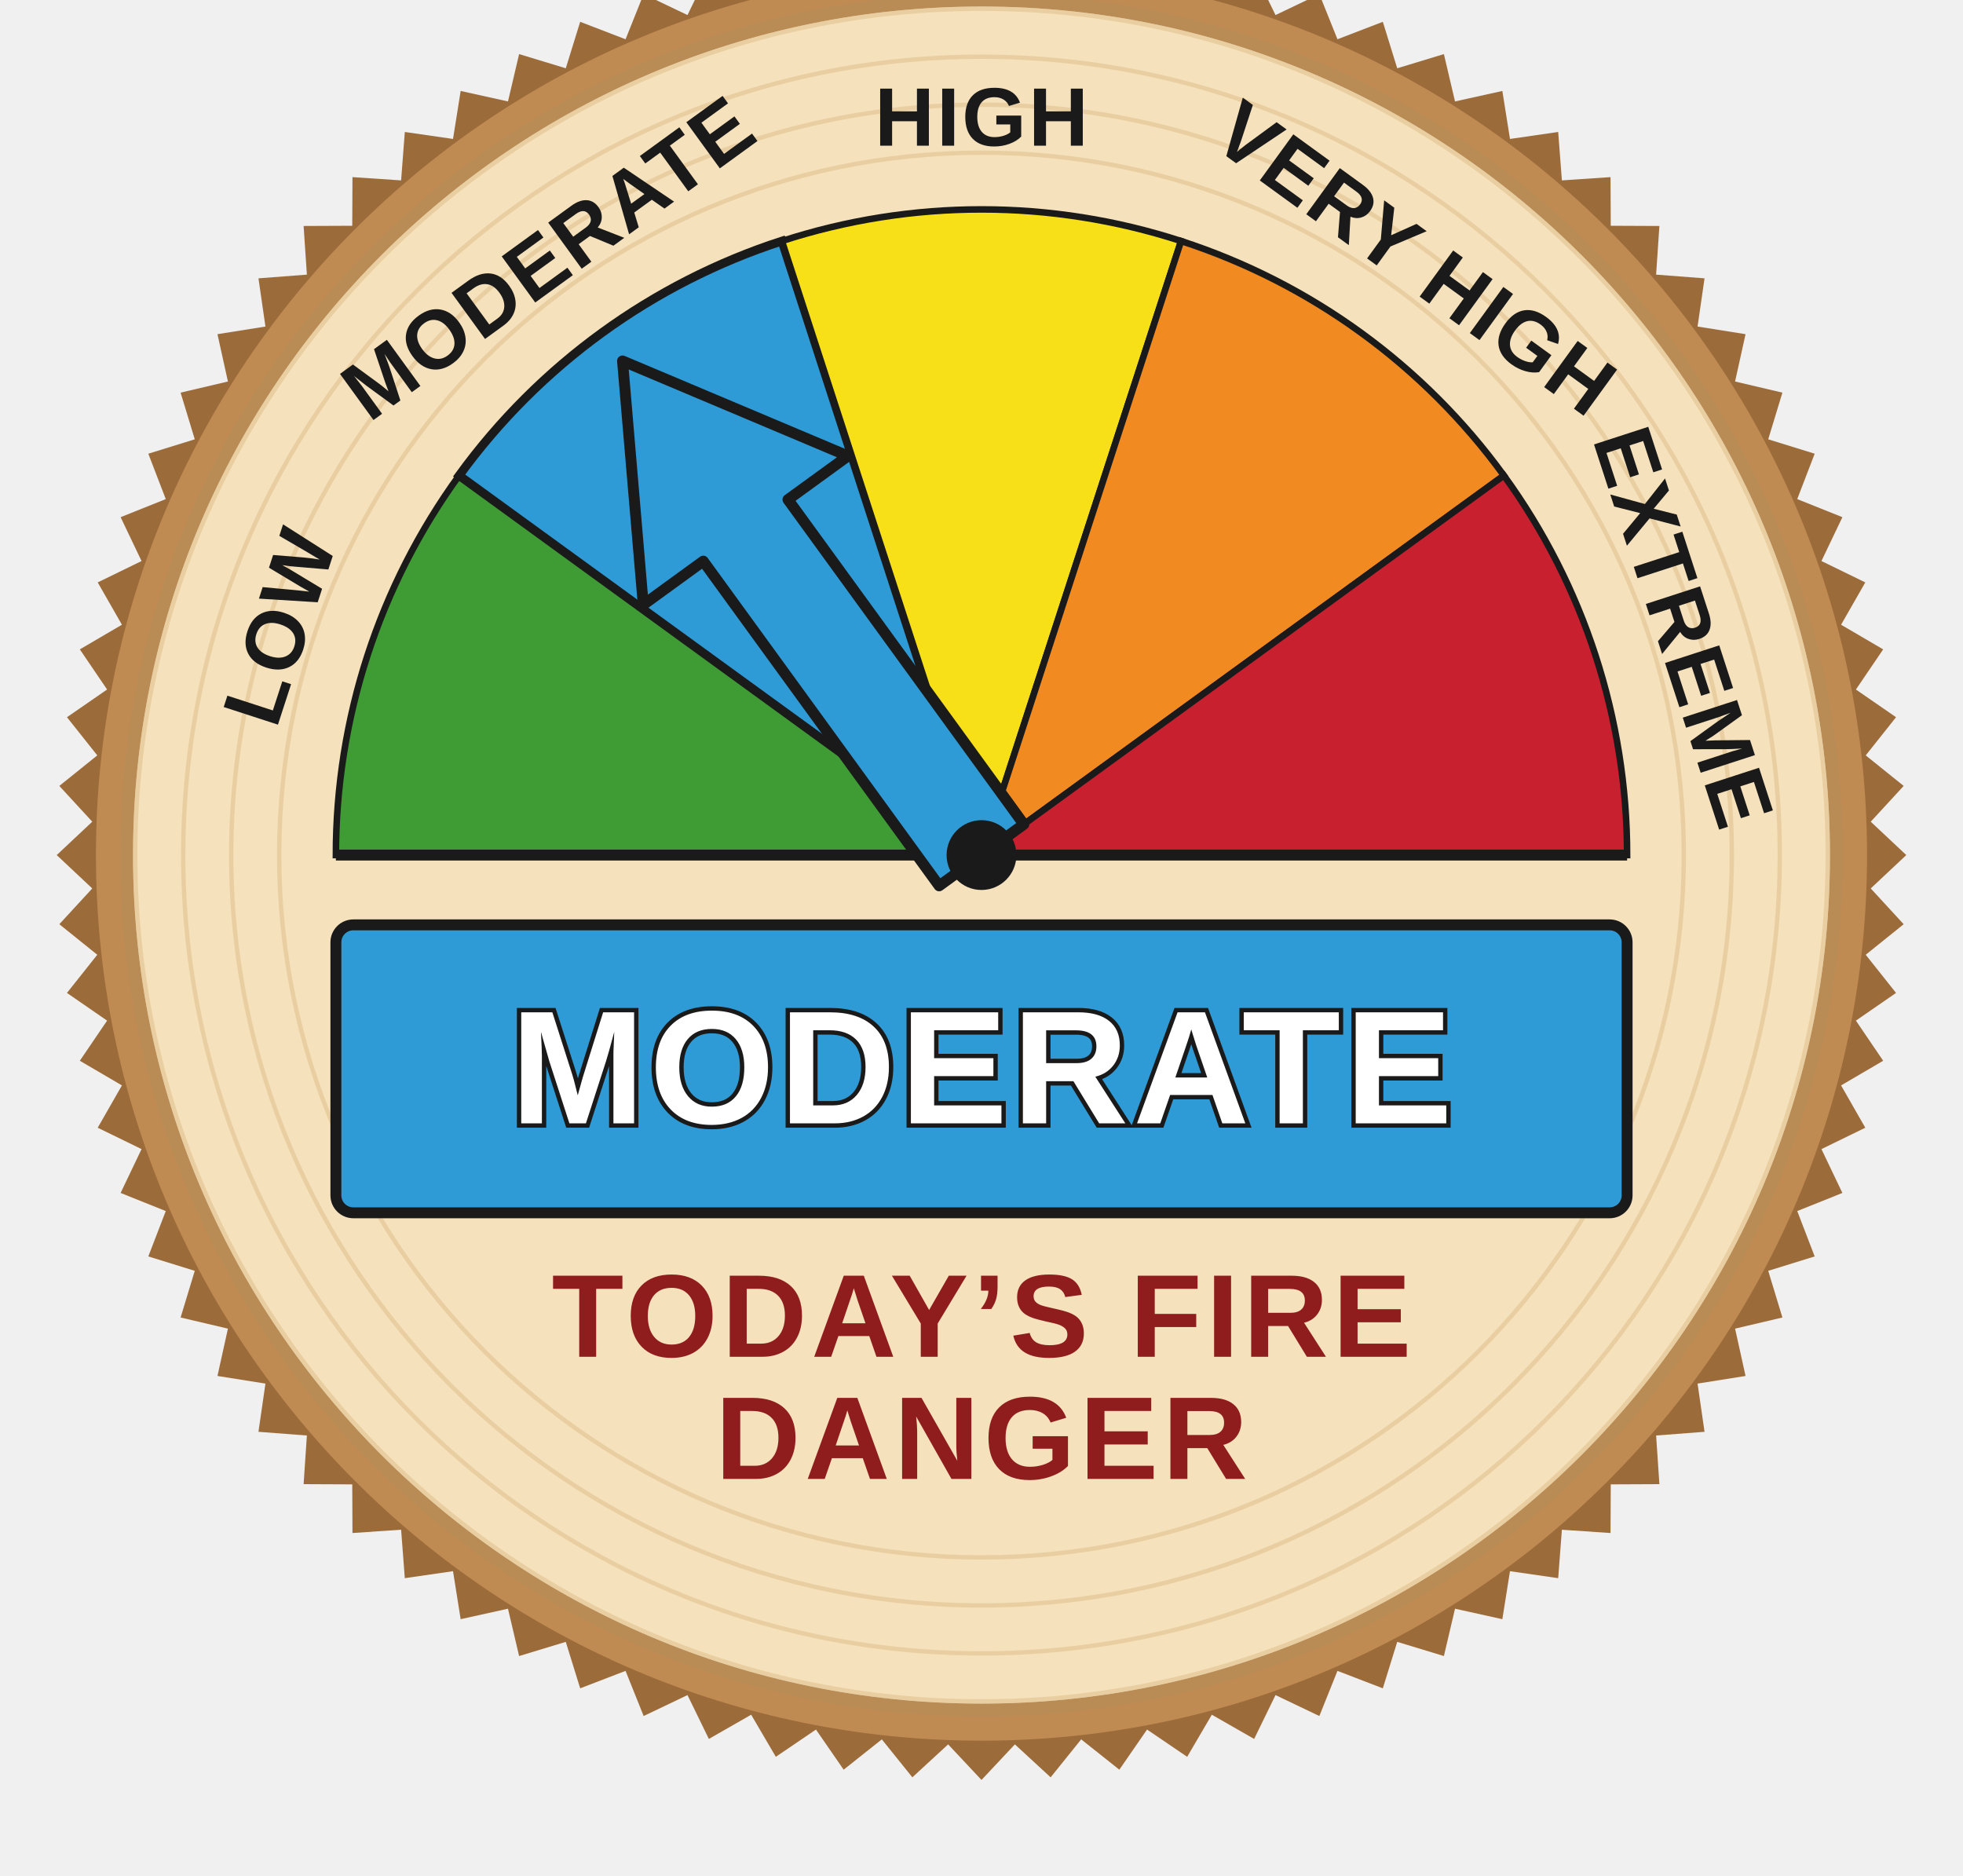
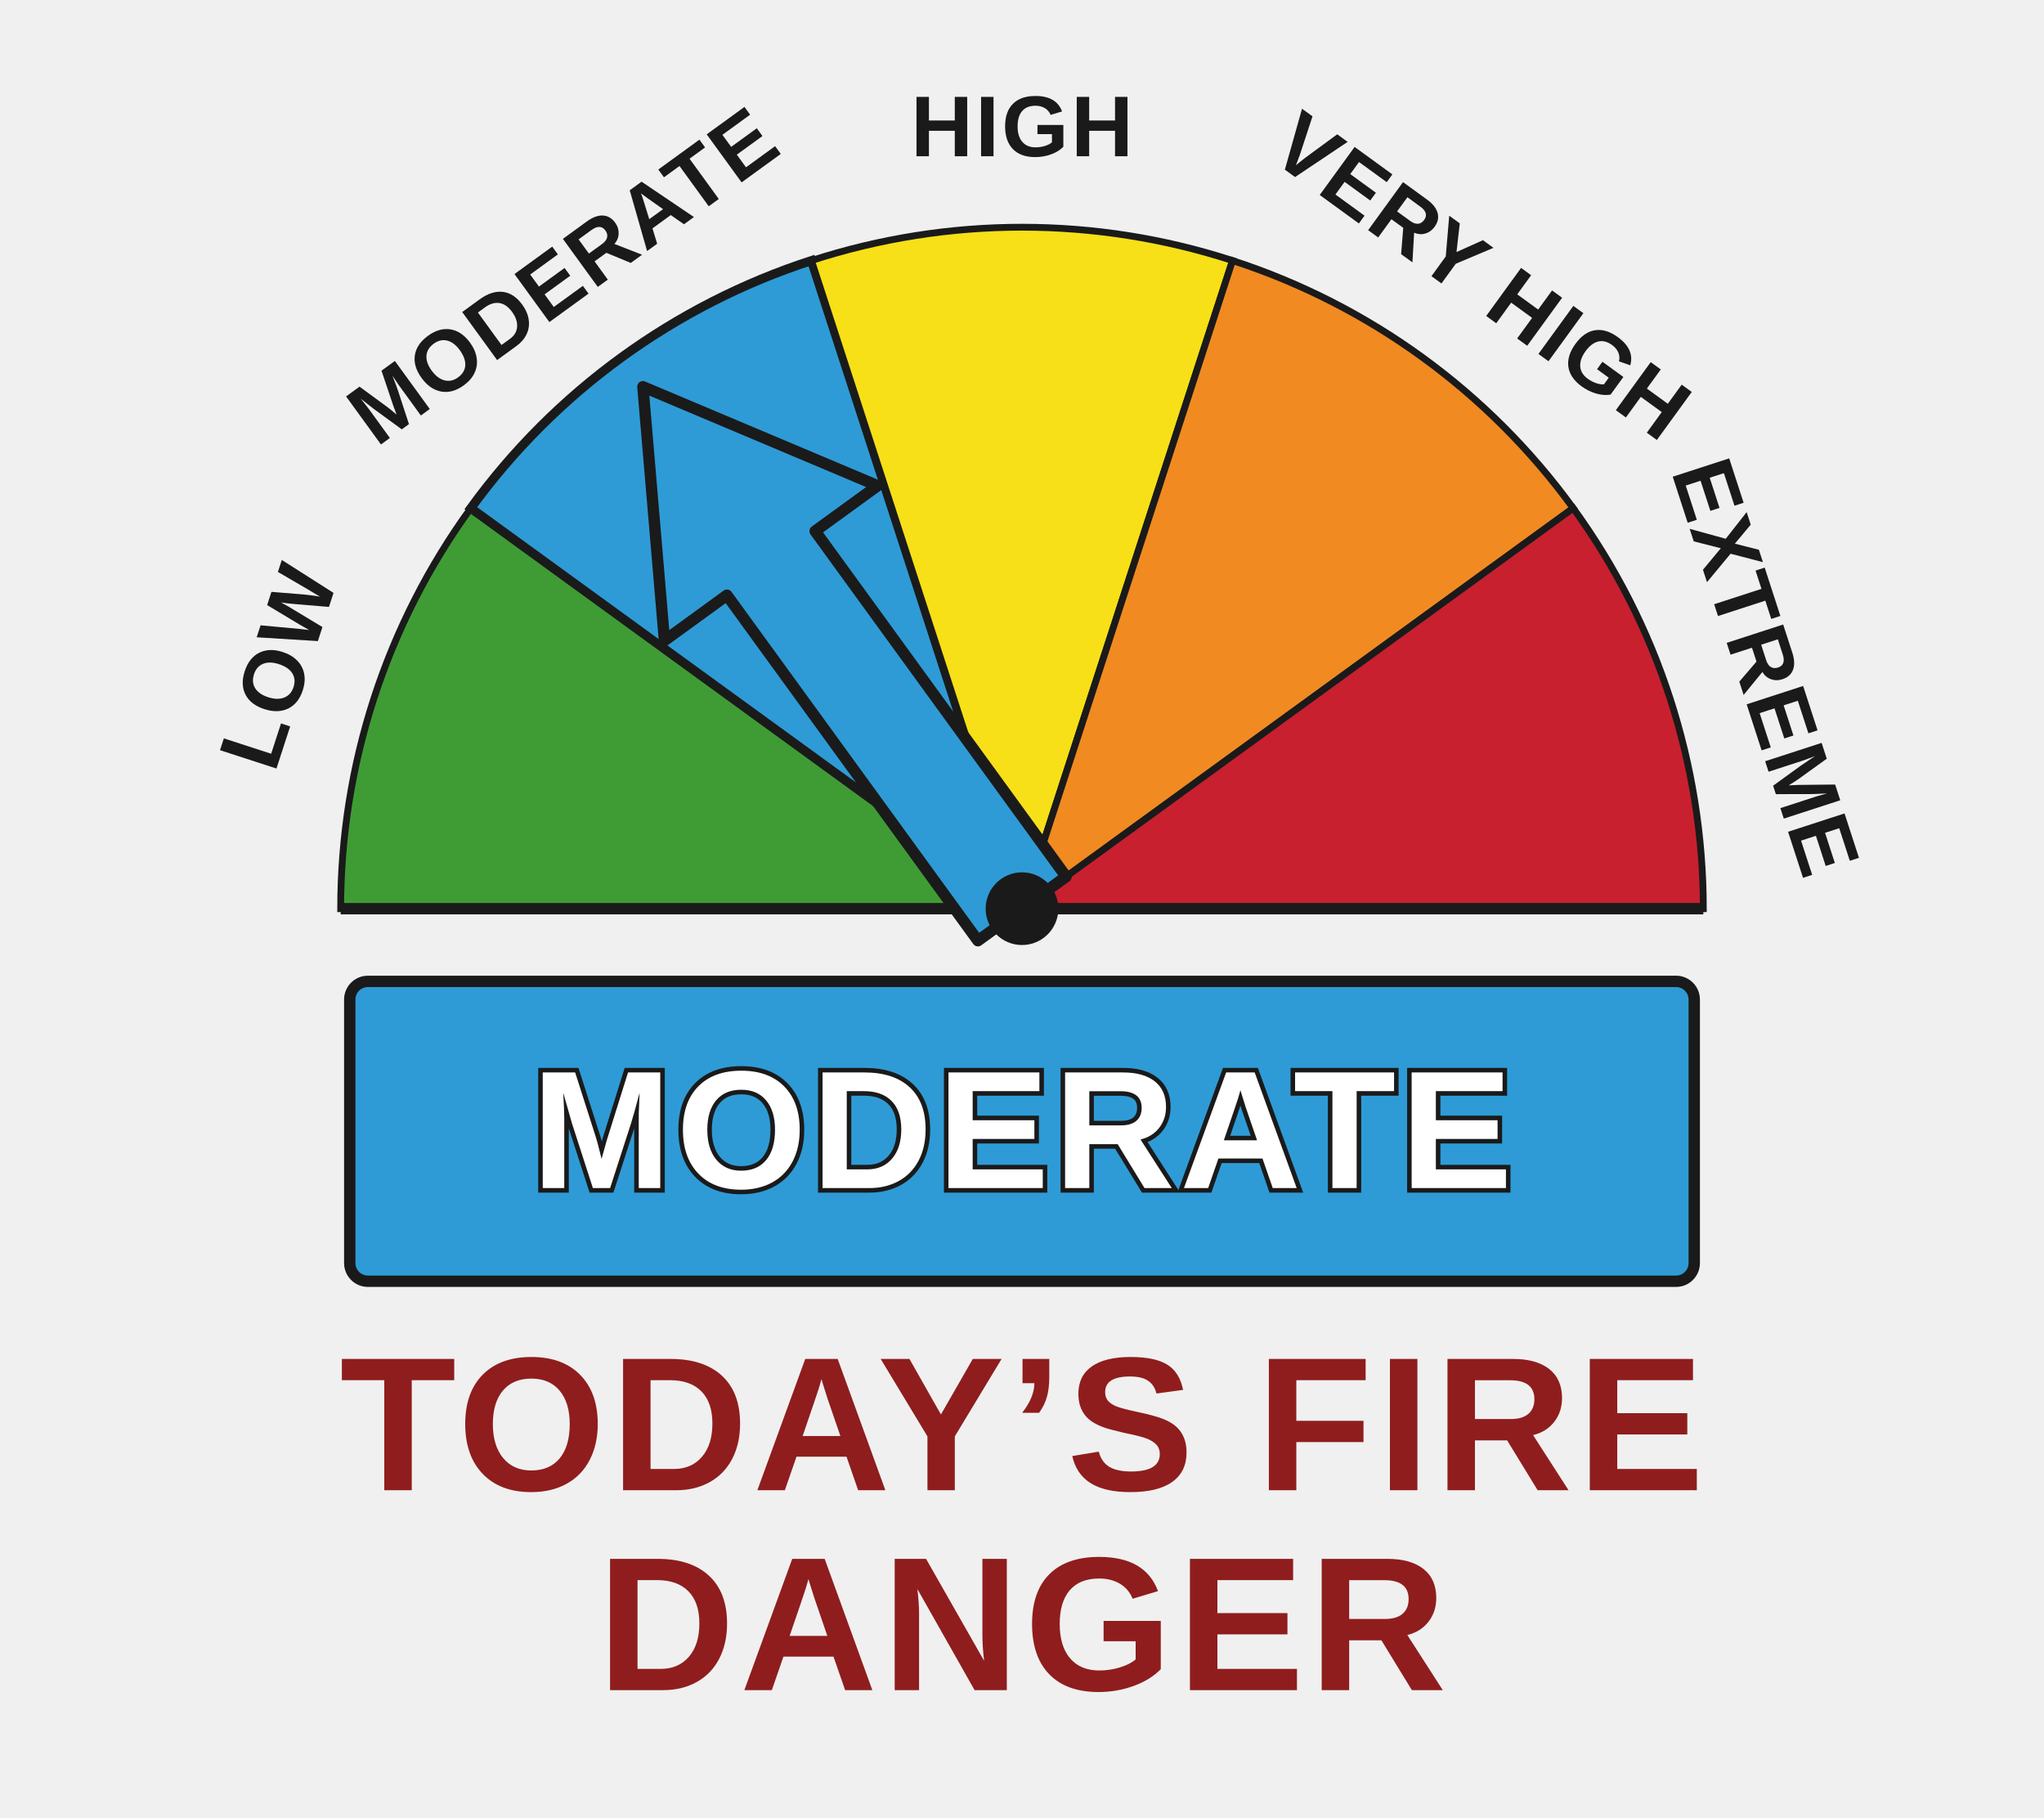
- <svg xmlns="http://www.w3.org/2000/svg" viewBox="0 0 900 860" width="900" height="860" role="img" aria-labelledby="t-moderate">
-   <polygon points="874.0,392.0 857.7,407.3 872.8,423.7 855.4,437.7 869.3,455.2 850.9,467.9 863.4,486.3 844.1,497.6 855.2,517.0 835.1,526.8 844.7,546.9 824.0,555.2 832.0,576.0 810.7,582.6 817.2,604.0 795.5,609.1 800.3,630.8 778.3,634.3 781.5,656.4 759.3,658.1 760.8,680.4 738.5,680.5 738.4,702.8 716.1,701.3 714.4,723.5 692.3,720.3 688.8,742.3 667.1,737.5 662.0,759.2 640.6,752.7 634.0,774.0 613.2,766.0 604.9,786.7 584.8,777.1 575.0,797.2 555.6,786.1 544.3,805.4 525.9,792.9 513.2,811.3 495.7,797.4 481.7,814.8 465.3,799.7 450.0,816.0 434.7,799.7 418.3,814.8 404.3,797.4 386.8,811.3 374.1,792.9 355.7,805.4 344.4,786.1 325.0,797.2 315.2,777.1 295.1,786.7 286.8,766.0 266.0,774.0 259.4,752.7 238.0,759.2 232.9,737.5 211.2,742.3 207.7,720.3 185.6,723.5 183.9,701.3 161.6,702.8 161.5,680.5 139.2,680.4 140.7,658.1 118.5,656.4 121.7,634.3 99.7,630.8 104.5,609.1 82.8,604.0 89.3,582.6 68.0,576.0 76.0,555.2 55.3,546.9 64.9,526.8 44.8,517.0 55.9,497.6 36.6,486.3 49.1,467.9 30.7,455.2 44.6,437.7 27.2,423.7 42.3,407.3 26.0,392.0 42.3,376.7 27.2,360.3 44.6,346.3 30.7,328.8 49.1,316.1 36.6,297.7 55.9,286.4 44.8,267.0 64.9,257.2 55.3,237.1 76.0,228.8 68.0,208.0 89.3,201.4 82.8,180.0 104.5,174.9 99.7,153.2 121.7,149.7 118.5,127.6 140.7,125.9 139.2,103.6 161.5,103.5 161.6,81.2 183.9,82.7 185.6,60.5 207.7,63.7 211.2,41.7 232.9,46.5 238.0,24.8 259.4,31.3 266.0,10.0 286.8,18.0 295.1,-2.7 315.2,6.9 325.0,-13.2 344.4,-2.1 355.7,-21.4 374.1,-8.9 386.8,-27.3 404.3,-13.4 418.3,-30.8 434.7,-15.7 450.0,-32.0 465.3,-15.7 481.7,-30.8 495.7,-13.4 513.2,-27.3 525.9,-8.9 544.3,-21.4 555.6,-2.1 575.0,-13.2 584.8,6.9 604.9,-2.7 613.2,18.0 634.0,10.0 640.6,31.3 662.0,24.8 667.1,46.5 688.8,41.7 692.3,63.7 714.4,60.5 716.1,82.7 738.4,81.2 738.5,103.5 760.8,103.6 759.3,125.9 781.5,127.6 778.3,149.7 800.3,153.2 795.5,174.9 817.2,180.0 810.7,201.4 832.0,208.0 824.0,228.8 844.7,237.1 835.1,257.2 855.2,267.0 844.1,286.4 863.4,297.7 850.9,316.1 869.3,328.8 855.4,346.3 872.8,360.3 857.7,376.7" fill="#9c6b3a" />
-   <circle cx="450" cy="392" r="406" fill="#c08b52" />
-   <circle cx="450" cy="392" r="392" fill="#f5e1bb" stroke="#b98c56" stroke-width="6" />
-   <circle cx="450" cy="392" r="322" fill="none" stroke="#e0c08d" stroke-width="2" opacity=".55" />
-   <circle cx="450" cy="392" r="344" fill="none" stroke="#e0c08d" stroke-width="2" opacity=".55" />
-   <circle cx="450" cy="392" r="366" fill="none" stroke="#e0c08d" stroke-width="2" opacity=".55" />
-   <circle cx="450" cy="392" r="388" fill="none" stroke="#e0c08d" stroke-width="2" opacity=".55" />
-   <path d="M 450.0 392.0 L 154.0 392.0 A 296 296 0 0 1 210.5 218.0 Z" fill="#3f9c35" stroke="#1a1a1a" stroke-width="3" />
-   <path d="M 450.0 392.0 L 210.5 218.0 A 296 296 0 0 1 358.5 110.5 Z" fill="#2e9bd6" stroke="#1a1a1a" stroke-width="4" />
-   <path d="M 450.0 392.0 L 358.5 110.5 A 296 296 0 0 1 541.5 110.5 Z" fill="#f7e017" stroke="#1a1a1a" stroke-width="3" />
-   <path d="M 450.0 392.0 L 541.5 110.5 A 296 296 0 0 1 689.5 218.0 Z" fill="#f18a21" stroke="#1a1a1a" stroke-width="3" />
-   <path d="M 450.0 392.0 L 689.5 218.0 A 296 296 0 0 1 746.0 392.0 Z" fill="#c8202f" stroke="#1a1a1a" stroke-width="3" />
-   <line x1="154" y1="392" x2="746" y2="392" stroke="#1a1a1a" stroke-width="5" />
-   <text x="130.4" y="288.2" transform="rotate(288.0 130.4 288.2)" text-anchor="middle" dominant-baseline="middle" font-family="Oswald, 'Arial Narrow', 'Helvetica Neue', Arial, sans-serif" font-size="38" font-weight="700" fill="#1a1a1a" letter-spacing="1">LOW</text>
-   <text x="252.5" y="120.2" transform="rotate(324.0 252.5 120.2)" text-anchor="middle" dominant-baseline="middle" font-family="Oswald, 'Arial Narrow', 'Helvetica Neue', Arial, sans-serif" font-size="38" font-weight="700" fill="#1a1a1a" letter-spacing="1">MODERATE</text>
-   <text x="450.0" y="56.0" transform="rotate(360.0 450.0 56.0)" text-anchor="middle" dominant-baseline="middle" font-family="Oswald, 'Arial Narrow', 'Helvetica Neue', Arial, sans-serif" font-size="38" font-weight="700" fill="#1a1a1a" letter-spacing="1">HIGH</text>
-   <text x="647.5" y="120.2" transform="rotate(396.0 647.5 120.2)" text-anchor="middle" dominant-baseline="middle" font-family="Oswald, 'Arial Narrow', 'Helvetica Neue', Arial, sans-serif" font-size="38" font-weight="700" fill="#1a1a1a" letter-spacing="1">VERY HIGH</text>
-   <text x="769.6" y="288.2" transform="rotate(432.0 769.6 288.2)" text-anchor="middle" dominant-baseline="middle" font-family="Oswald, 'Arial Narrow', 'Helvetica Neue', Arial, sans-serif" font-size="38" font-weight="700" fill="#1a1a1a" letter-spacing="1">EXTREME</text>
-   <g transform="rotate(-36.0 450 392)">
-     <path d="M 450 112                  L 508 208                  L 474 208                  L 474 392                  L 426 392                  L 426 208                  L 392 208 Z" fill="#2e9bd6" stroke="#1a1a1a" stroke-width="5" stroke-linejoin="round" />
+ <svg xmlns="http://www.w3.org/2000/svg" viewBox="0 0 900 800" width="900" height="800" role="img" aria-labelledby="t-moderate">
+   <path d="M 450.0 400.0 L 150.0 400.0 A 300 300 0 0 1 207.3 223.7 Z" fill="#3f9c35" stroke="#1a1a1a" stroke-width="3" />
+   <path d="M 450.0 400.0 L 207.3 223.7 A 300 300 0 0 1 357.3 114.7 Z" fill="#2e9bd6" stroke="#1a1a1a" stroke-width="4" />
+   <path d="M 450.0 400.0 L 357.3 114.7 A 300 300 0 0 1 542.7 114.7 Z" fill="#f7e017" stroke="#1a1a1a" stroke-width="3" />
+   <path d="M 450.0 400.0 L 542.7 114.7 A 300 300 0 0 1 692.7 223.7 Z" fill="#f18a21" stroke="#1a1a1a" stroke-width="3" />
+   <path d="M 450.0 400.0 L 692.7 223.7 A 300 300 0 0 1 750.0 400.0 Z" fill="#c8202f" stroke="#1a1a1a" stroke-width="3" />
+   <line x1="150" y1="400" x2="750" y2="400" stroke="#1a1a1a" stroke-width="5" />
+   <text x="124.7" y="294.3" transform="rotate(288.0 124.7 294.3)" text-anchor="middle" dominant-baseline="middle" font-family="Oswald, 'Arial Narrow', 'Helvetica Neue', Arial, sans-serif" font-size="38" font-weight="700" fill="#1a1a1a" letter-spacing="1">LOW</text>
+   <text x="249.0" y="123.3" transform="rotate(324.0 249.0 123.3)" text-anchor="middle" dominant-baseline="middle" font-family="Oswald, 'Arial Narrow', 'Helvetica Neue', Arial, sans-serif" font-size="38" font-weight="700" fill="#1a1a1a" letter-spacing="1">MODERATE</text>
+   <text x="450.0" y="58.0" transform="rotate(360.0 450.0 58.0)" text-anchor="middle" dominant-baseline="middle" font-family="Oswald, 'Arial Narrow', 'Helvetica Neue', Arial, sans-serif" font-size="38" font-weight="700" fill="#1a1a1a" letter-spacing="1">HIGH</text>
+   <text x="651.0" y="123.3" transform="rotate(396.0 651.0 123.3)" text-anchor="middle" dominant-baseline="middle" font-family="Oswald, 'Arial Narrow', 'Helvetica Neue', Arial, sans-serif" font-size="38" font-weight="700" fill="#1a1a1a" letter-spacing="1">VERY HIGH</text>
+   <text x="775.3" y="294.3" transform="rotate(432.0 775.3 294.3)" text-anchor="middle" dominant-baseline="middle" font-family="Oswald, 'Arial Narrow', 'Helvetica Neue', Arial, sans-serif" font-size="38" font-weight="700" fill="#1a1a1a" letter-spacing="1">EXTREME</text>
+   <g transform="rotate(-36.0 450 400)">
+     <path d="M 450 116                  L 508 212                  L 474 212                  L 474 400                  L 426 400                  L 426 212                  L 392 212 Z" fill="#2e9bd6" stroke="#1a1a1a" stroke-width="5" stroke-linejoin="round" />
  </g>
-   <circle cx="450" cy="392" r="16" fill="#1a1a1a" />
-   <rect x="154" y="424" width="592" height="132" rx="8" fill="#2e9bd6" stroke="#1a1a1a" stroke-width="5" />
-   <text x="450" y="494" text-anchor="middle" dominant-baseline="middle" font-family="Oswald, 'Arial Narrow', 'Helvetica Neue', Arial, sans-serif" font-size="74" font-weight="700" fill="#ffffff" stroke="#1a1a1a" stroke-width="4" paint-order="stroke" letter-spacing="2">MODERATE</text>
-   <text x="450" y="622" text-anchor="middle" font-family="Oswald, 'Arial Narrow', 'Helvetica Neue', Arial, sans-serif" font-size="54" font-weight="700" fill="#8f1d1d" letter-spacing="2">TODAY’S FIRE</text>
-   <text x="450" y="678" text-anchor="middle" font-family="Oswald, 'Arial Narrow', 'Helvetica Neue', Arial, sans-serif" font-size="54" font-weight="700" fill="#8f1d1d" letter-spacing="2">DANGER</text>
+   <circle cx="450" cy="400" r="16" fill="#1a1a1a" />
+   <rect x="154" y="432" width="592" height="132" rx="8" fill="#2e9bd6" stroke="#1a1a1a" stroke-width="5" />
+   <text x="450" y="502" text-anchor="middle" dominant-baseline="middle" font-family="Oswald, 'Arial Narrow', 'Helvetica Neue', Arial, sans-serif" font-size="74" font-weight="700" fill="#ffffff" stroke="#1a1a1a" stroke-width="4" paint-order="stroke" letter-spacing="2">MODERATE</text>
+   <text x="450" y="656" text-anchor="middle" font-family="Oswald, 'Arial Narrow', 'Helvetica Neue', Arial, sans-serif" font-size="84" font-weight="700" fill="#8f1d1d" letter-spacing="2">TODAY’S FIRE</text>
+   <text x="450" y="744" text-anchor="middle" font-family="Oswald, 'Arial Narrow', 'Helvetica Neue', Arial, sans-serif" font-size="84" font-weight="700" fill="#8f1d1d" letter-spacing="2">DANGER</text>
</svg>
